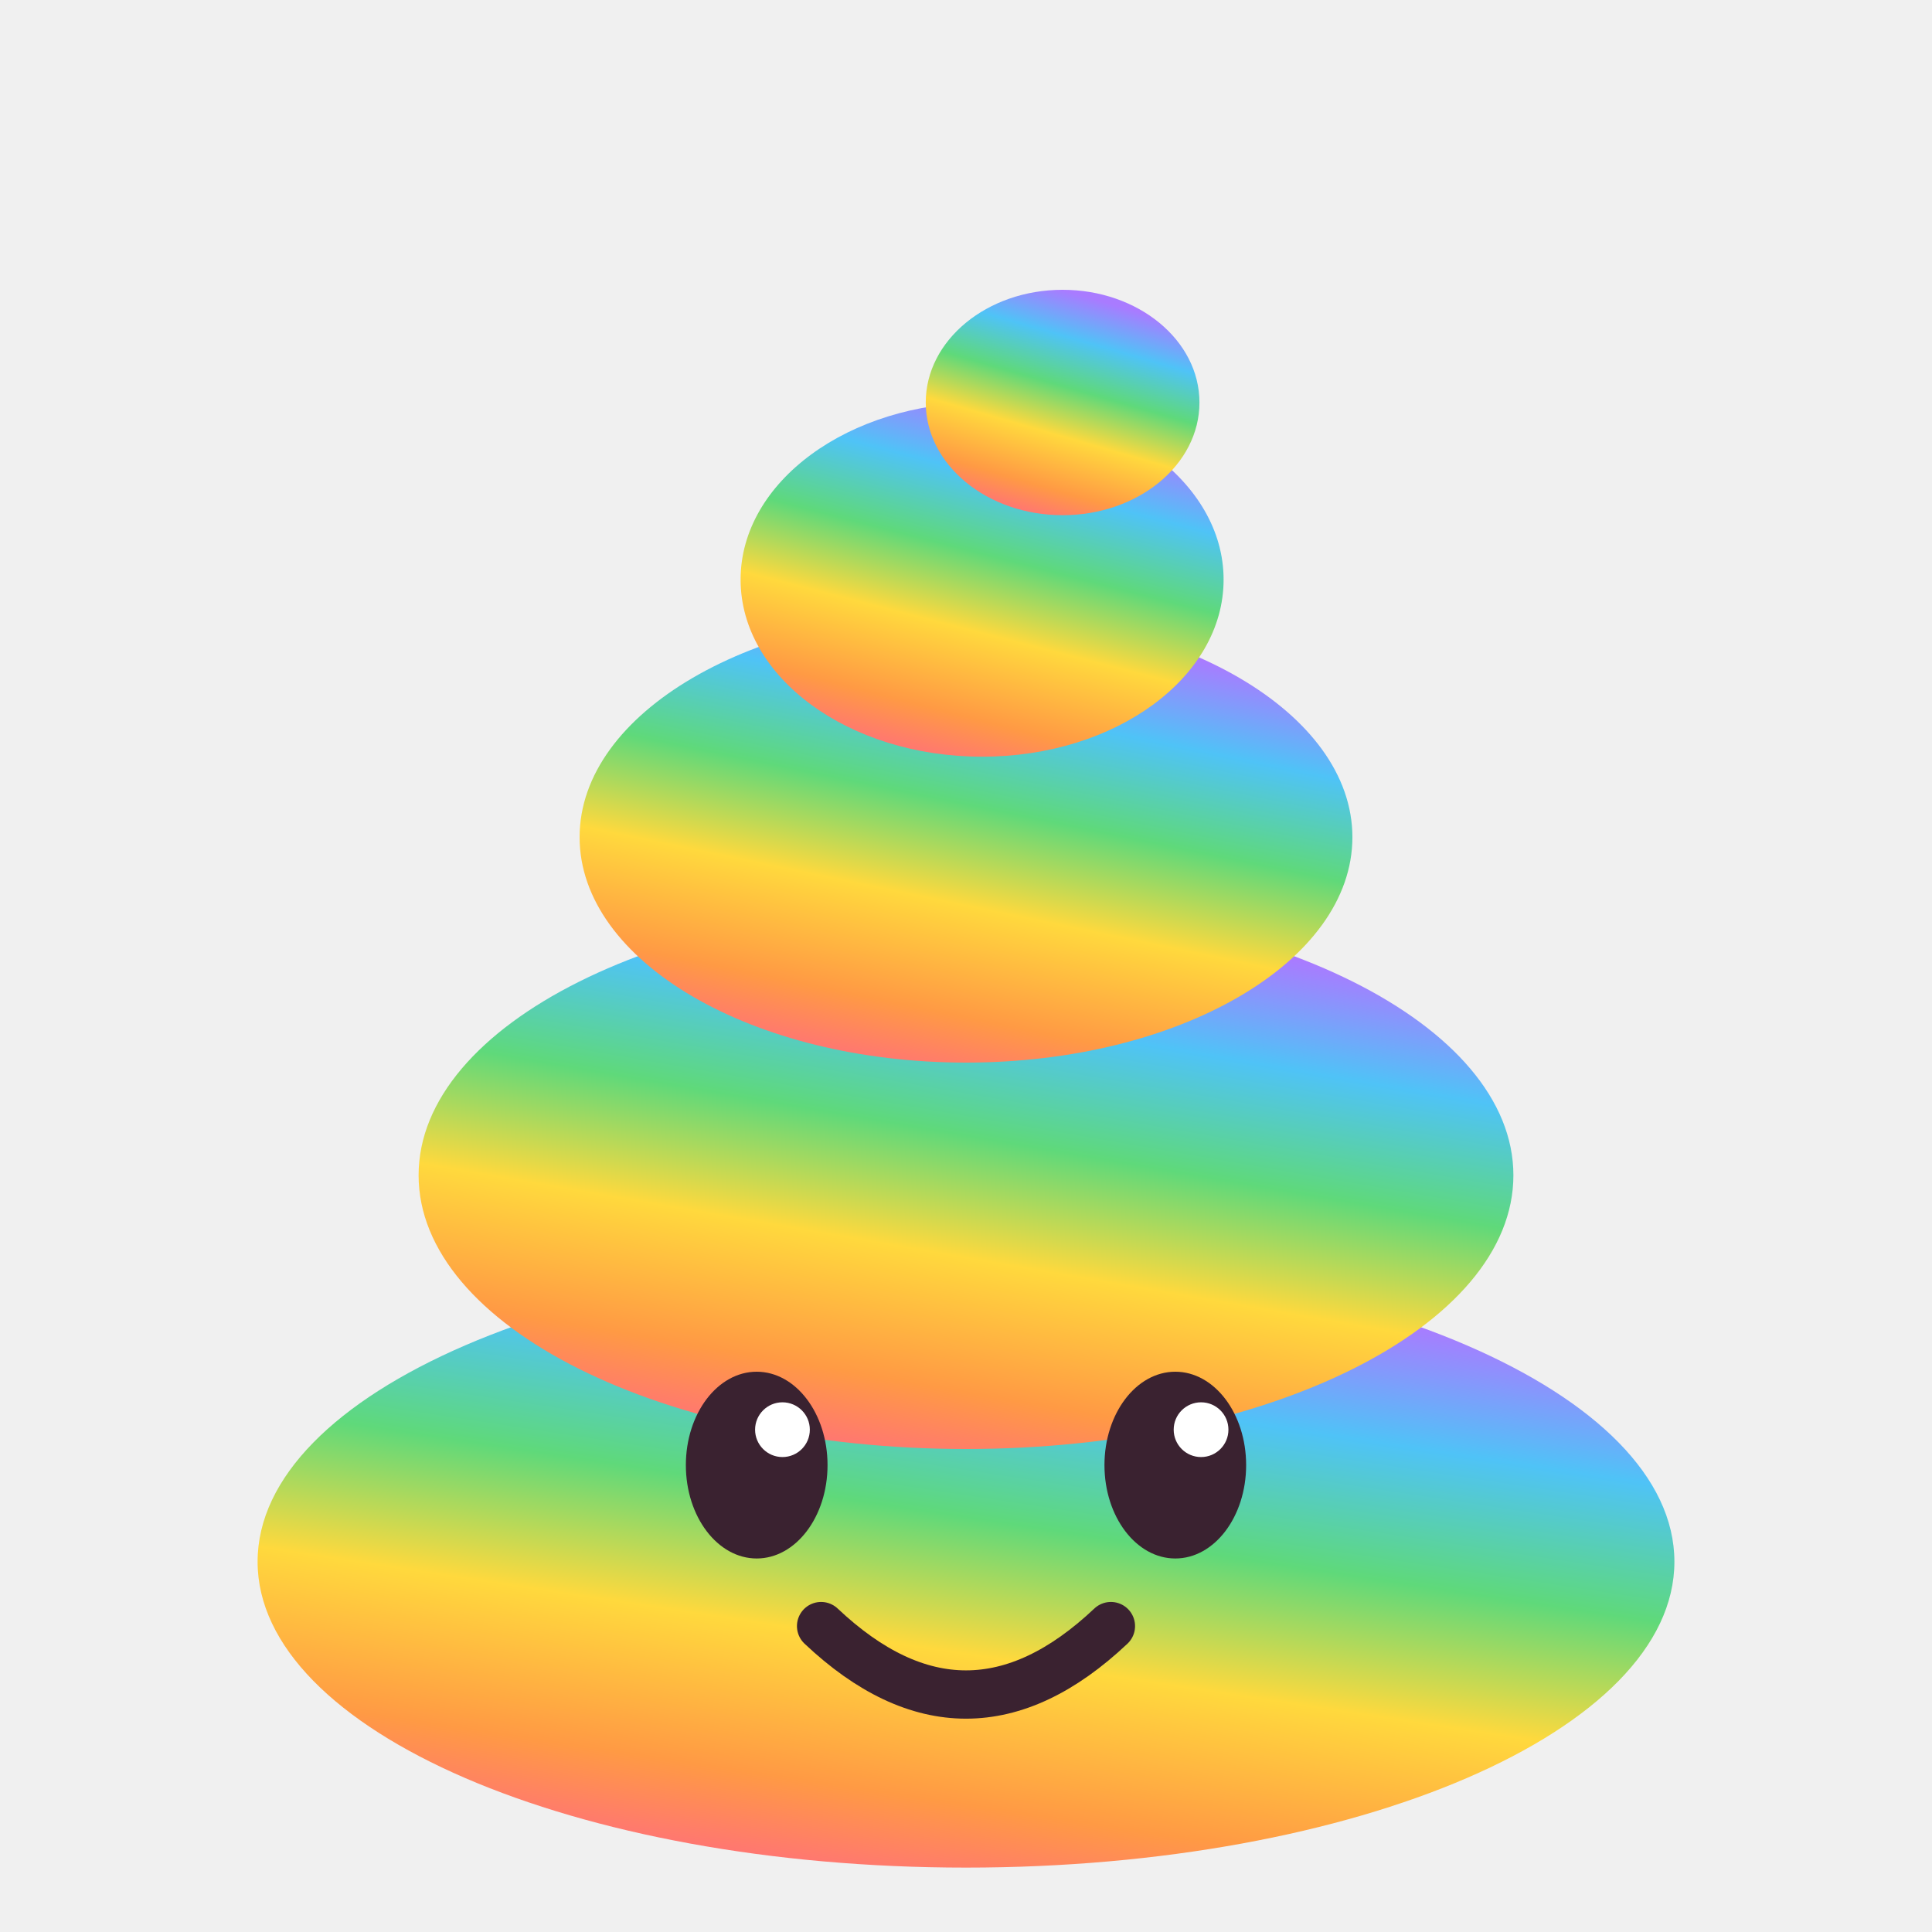
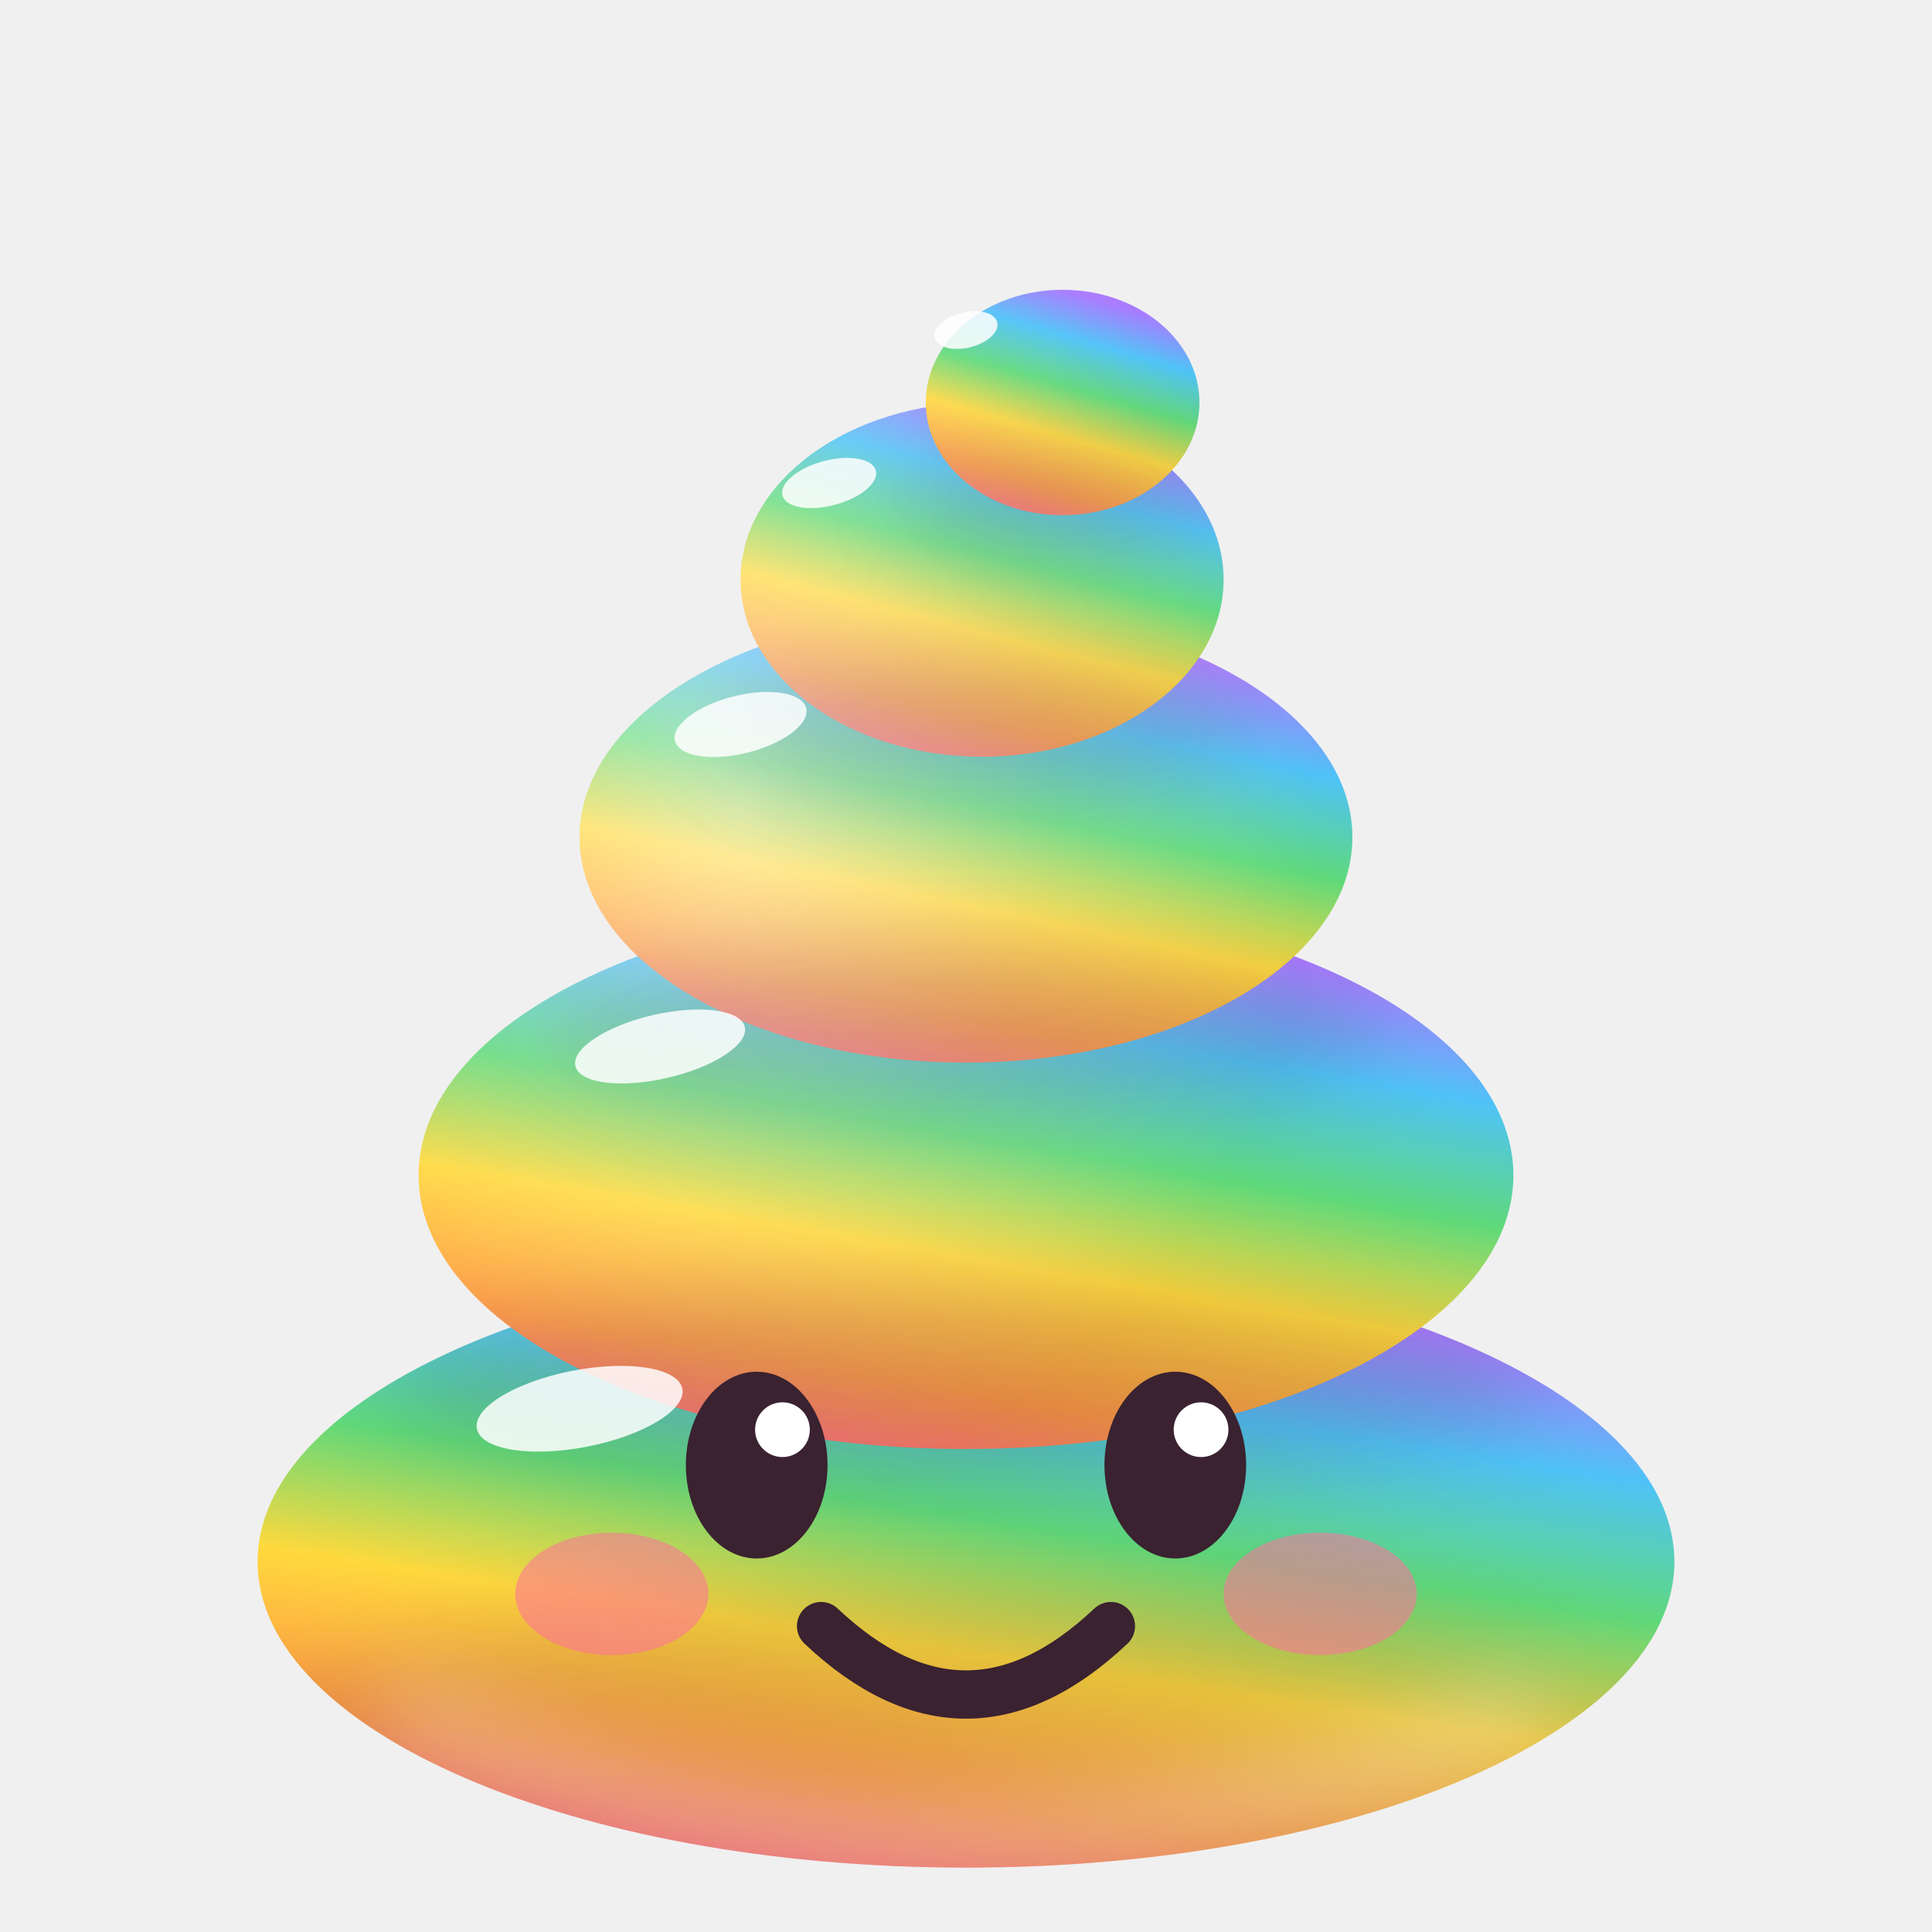
<svg xmlns="http://www.w3.org/2000/svg" viewBox="0 0 120 120">
  <defs>
    <linearGradient id="g" x1="0.15" y1="1" x2="0.5" y2="0">
      <stop offset="0%" stop-color="#ff5f8f" />
      <stop offset="20%" stop-color="#ff9a44" />
      <stop offset="42%" stop-color="#ffd93d" />
      <stop offset="62%" stop-color="#5fd97a" />
      <stop offset="82%" stop-color="#4fc3f7" />
      <stop offset="100%" stop-color="#a97bff" />
    </linearGradient>
+     <radialGradient id="shine" cx="0.5" cy="0.5" r="0.5">
+       <stop offset="0%" stop-color="#fff" stop-opacity="0.5" />
+       <stop offset="55%" stop-color="#fff" stop-opacity="0.16" />
+       <stop offset="100%" stop-color="#fff" stop-opacity="0" />
+     </radialGradient>
+     <clipPath id="clip">
+       <ellipse cx="60" cy="97" rx="44" ry="19" />
+       <ellipse cx="60" cy="73" rx="34" ry="17" />
+       <ellipse cx="60" cy="52" rx="24" ry="14" />
+       <ellipse cx="61" cy="36" rx="15" ry="11" />
+       <ellipse cx="66" cy="25" rx="8.5" ry="7" />
+     </clipPath>
+     <filter id="blur" x="-60%" y="-60%" width="220%" height="220%">
+       <feGaussianBlur stdDeviation="2.6" />
+     </filter>
  </defs>
  <g fill="url(#g)">
    <ellipse cx="60" cy="97" rx="44" ry="19" />
    <ellipse cx="60" cy="73" rx="34" ry="17" />
    <ellipse cx="60" cy="52" rx="24" ry="14" />
    <ellipse cx="61" cy="36" rx="15" ry="11" />
    <ellipse cx="66" cy="25" rx="8.5" ry="7" />
  </g>
+   <g clip-path="url(#clip)">
+     <ellipse cx="46" cy="50" rx="36" ry="42" fill="url(#shine)" />
+     <g fill="#3a2230" opacity="0.15" filter="url(#blur)">
+       <ellipse cx="66" cy="31" rx="10" ry="3.6" />
+       <ellipse cx="61" cy="45" rx="17" ry="4.6" />
+       <ellipse cx="60" cy="64" rx="26" ry="5.4" />
+       <ellipse cx="60" cy="86" rx="36" ry="6.4" />
+     </g>
+     <ellipse cx="60" cy="114" rx="52" ry="16" fill="#3a2230" opacity="0.13" filter="url(#blur)" />
+     <path d="M24 106 Q60 122 96 106" fill="none" stroke="#fff" stroke-width="4" opacity="0.35" filter="url(#blur)" />
+   </g>
+   <g fill="#fff" opacity="0.85">
+     <ellipse cx="60" cy="20.5" rx="2" ry="1.1" transform="rotate(-14 60 20.5)" />
+     <ellipse cx="51.5" cy="30" rx="3" ry="1.4" transform="rotate(-15 51.5 30)" />
+     <ellipse cx="46" cy="45" rx="4.2" ry="1.8" transform="rotate(-14 46 45)" />
+     <ellipse cx="41" cy="65" rx="5.4" ry="2" transform="rotate(-13 41 65)" />
+     <ellipse cx="36" cy="87.5" rx="6.5" ry="2.4" transform="rotate(-11 36 87.5)" />
+   </g>
+   <ellipse cx="38" cy="99" rx="6" ry="3.8" fill="#ff6f9c" opacity="0.55" />
+   <ellipse cx="82" cy="99" rx="6" ry="3.8" fill="#ff6f9c" opacity="0.55" />
  <ellipse cx="47" cy="91" rx="4.4" ry="5.8" fill="#3a2230" />
  <ellipse cx="73" cy="91" rx="4.4" ry="5.8" fill="#3a2230" />
  <circle cx="48.6" cy="88.8" r="1.7" fill="#fff" />
  <circle cx="74.6" cy="88.8" r="1.7" fill="#fff" />
  <path d="M51 101 q9 8.5 18 0" fill="none" stroke="#3a2230" stroke-width="3" stroke-linecap="round" />
</svg>
